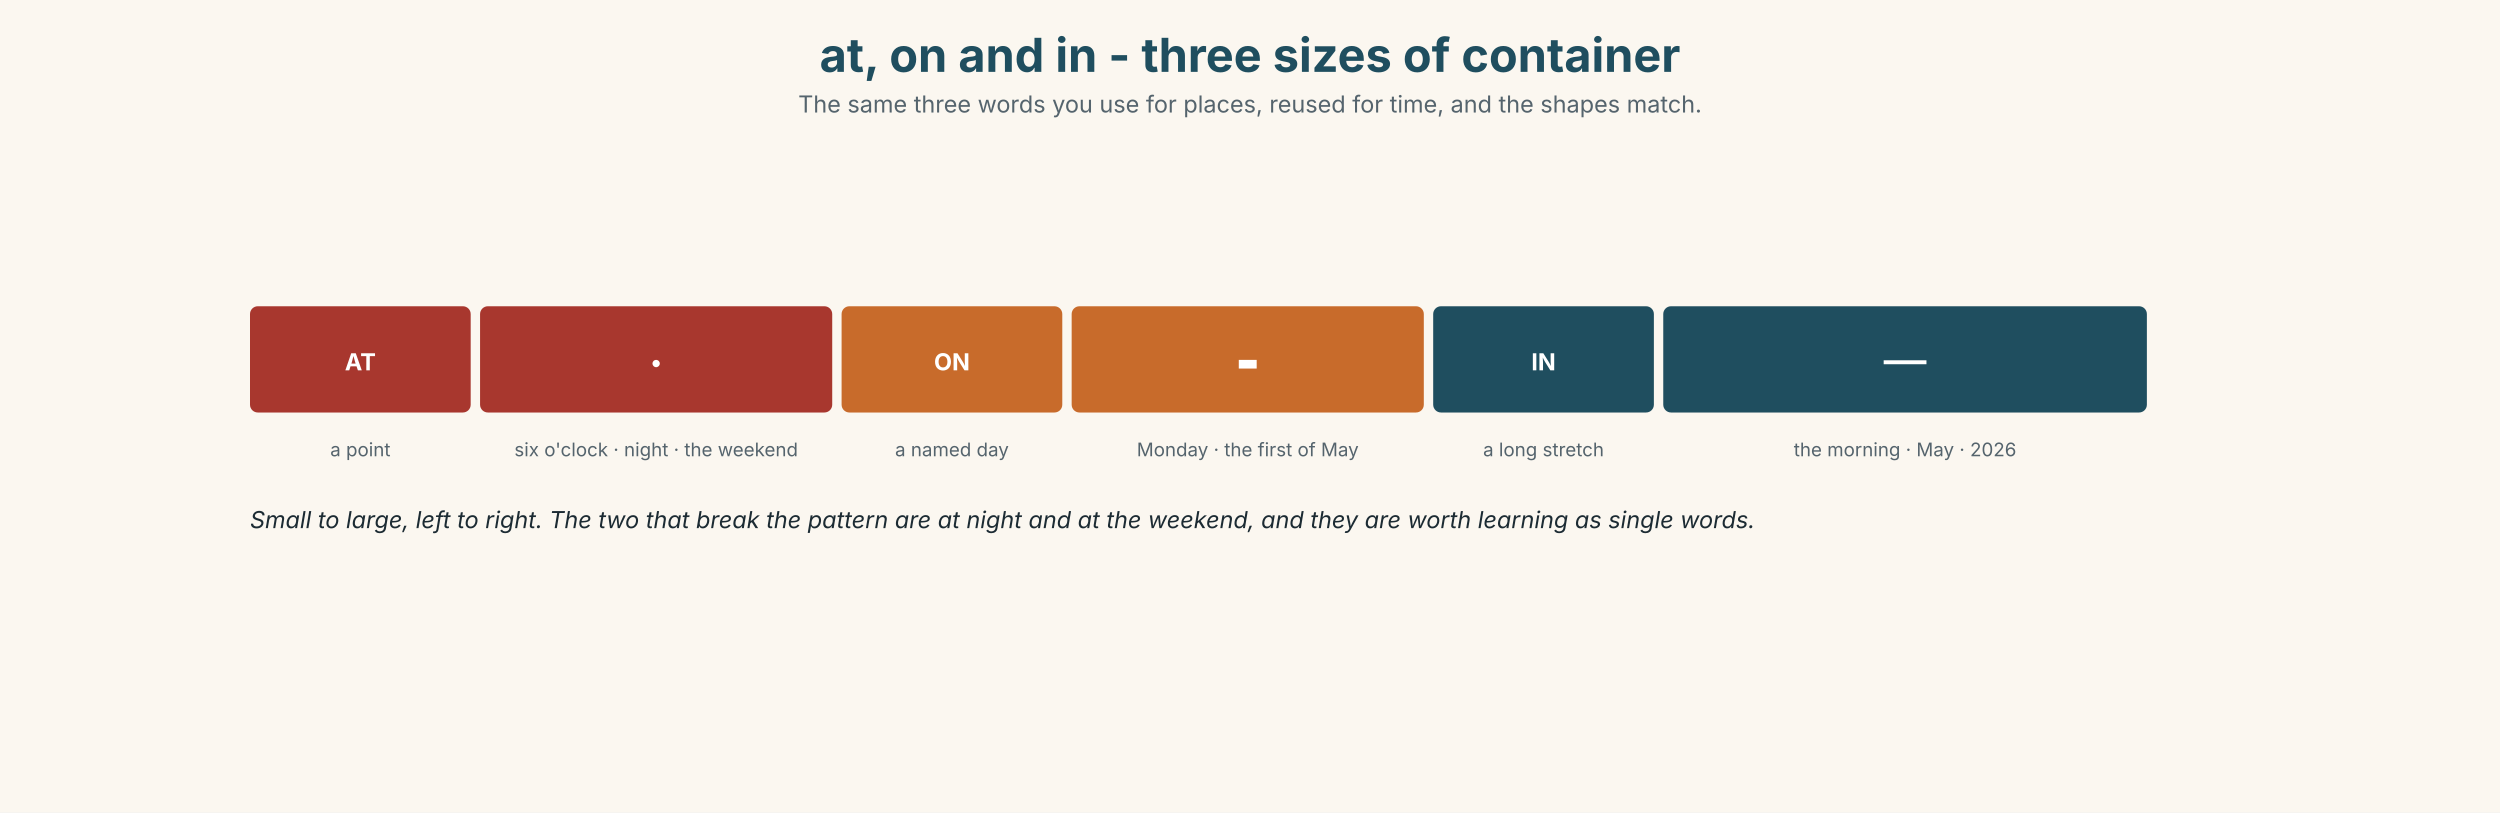
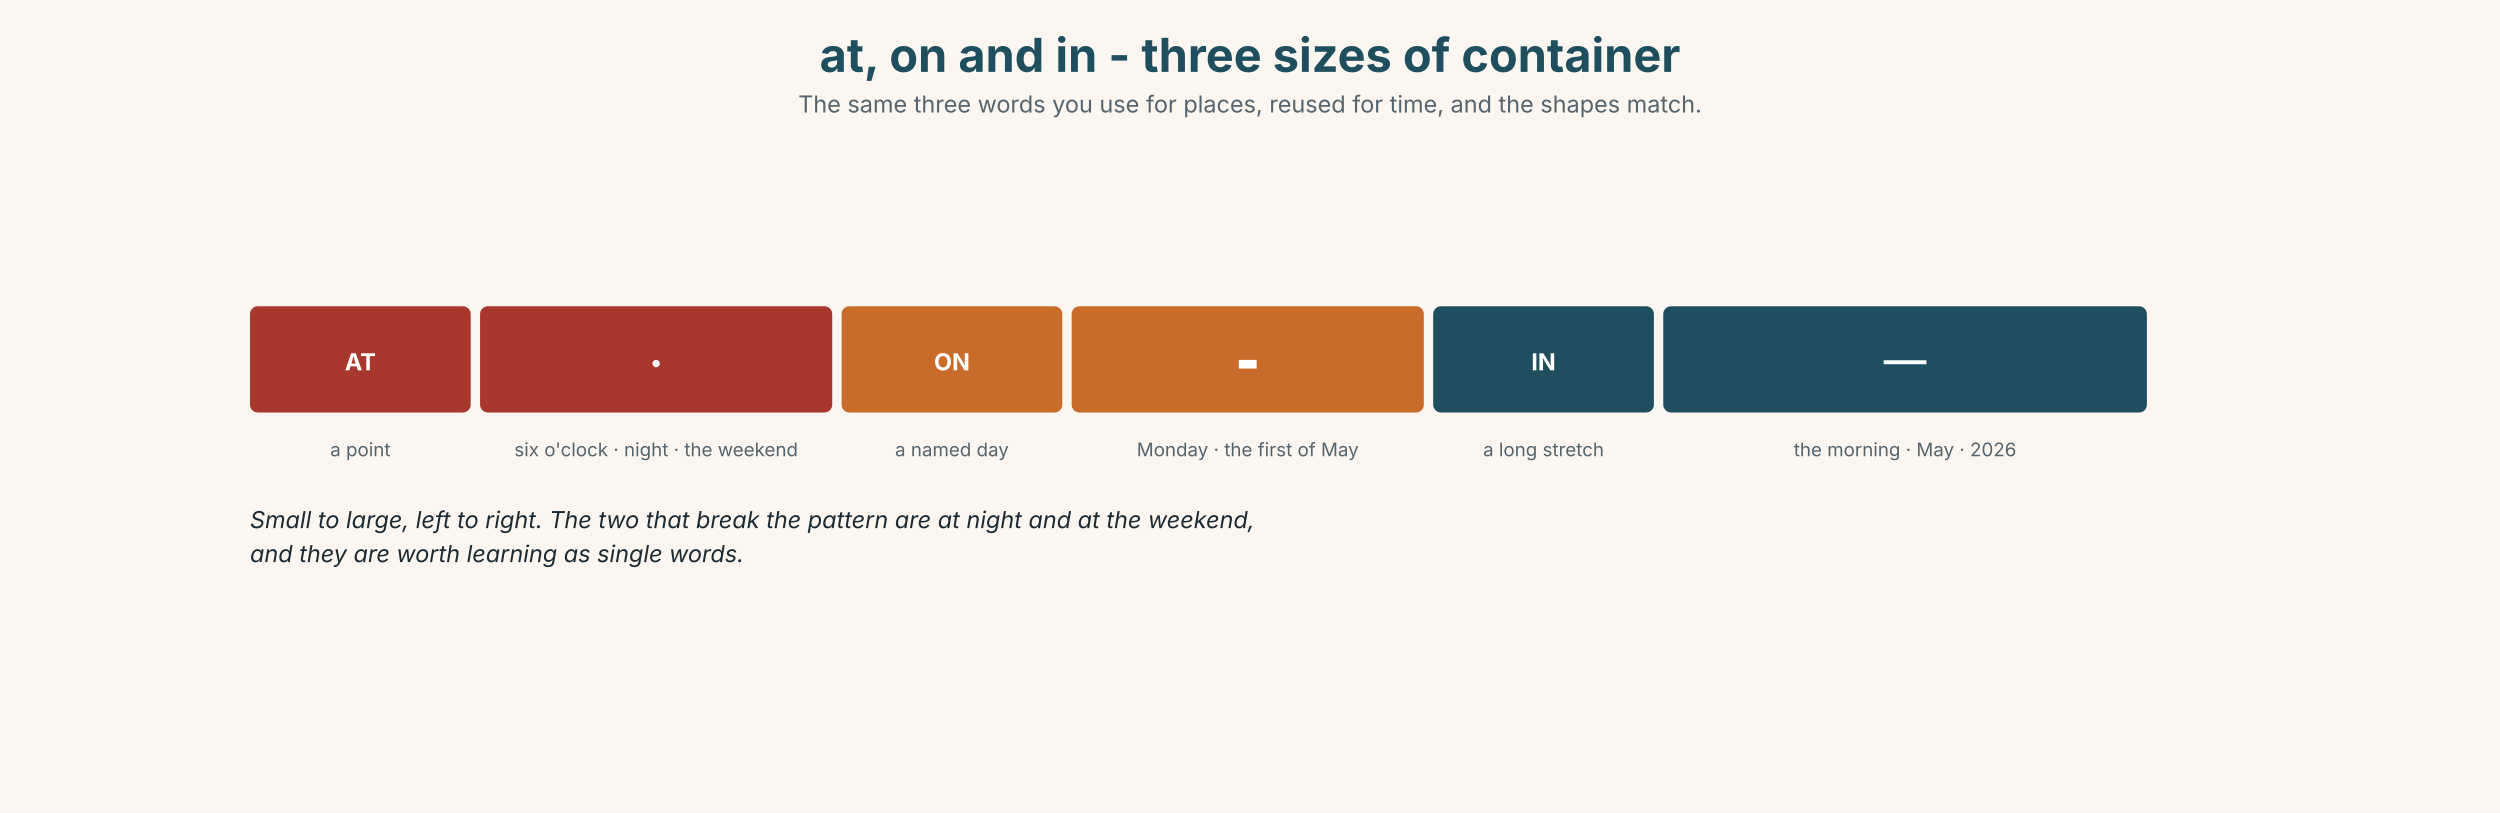
<svg xmlns="http://www.w3.org/2000/svg" width="1600" height="520" viewBox="0 0 1600 520">
  <g id="00_ground">
    <rect x="0" y="0" width="1600" height="520" rx="0" fill="#FBF7F0" />
  </g>
  <g id="10_context">

</g>
  <g id="20_subject">
    <rect x="160" y="196.0" width="141.241" height="68" rx="5" fill="#A8372E" />
    <text x="230.621" y="237.0" font-family="Inter, DejaVu Sans, sans-serif" font-size="15" fill="#FFFFFF" text-anchor="middle" font-weight="700" font-style="normal">AT</text>
    <rect x="307.241" y="196.0" width="225.379" height="68" rx="5" fill="#A8372E" />
    <text x="419.931" y="237.0" font-family="Inter, DejaVu Sans, sans-serif" font-size="15" fill="#FFFFFF" text-anchor="middle" font-weight="700" font-style="normal">•</text>
    <rect x="538.621" y="196.0" width="141.241" height="68" rx="5" fill="#C86B2B" />
    <text x="609.241" y="237.0" font-family="Inter, DejaVu Sans, sans-serif" font-size="15" fill="#FFFFFF" text-anchor="middle" font-weight="700" font-style="normal">ON</text>
    <rect x="685.862" y="196.0" width="225.379" height="68" rx="5" fill="#C86B2B" />
    <text x="798.552" y="237.0" font-family="Inter, DejaVu Sans, sans-serif" font-size="15" fill="#FFFFFF" text-anchor="middle" font-weight="700" font-style="normal">▬</text>
    <rect x="917.241" y="196.0" width="141.241" height="68" rx="5" fill="#1F4E5F" />
    <text x="987.862" y="237.0" font-family="Inter, DejaVu Sans, sans-serif" font-size="15" fill="#FFFFFF" text-anchor="middle" font-weight="700" font-style="normal">IN</text>
    <rect x="1064.483" y="196.0" width="309.517" height="68" rx="5" fill="#1F4E5F" />
    <text x="1219.241" y="237.0" font-family="Inter, DejaVu Sans, sans-serif" font-size="15" fill="#FFFFFF" text-anchor="middle" font-weight="700" font-style="normal">━━━</text>
  </g>
  <g id="40_callouts">
    <text x="800.0" y="46" font-family="Inter, DejaVu Sans, sans-serif" font-size="30" fill="#1F4E5F" text-anchor="middle" font-weight="700" font-style="normal">at, on and in - three sizes of container</text>
    <text x="800.0" y="72" font-family="Inter, DejaVu Sans, sans-serif" font-size="15" fill="#55646D" text-anchor="middle" font-weight="400" font-style="normal">The same three words you use for places, reused for time, and the shapes match.</text>
    <text x="230.621" y="292.0" font-family="Inter, DejaVu Sans, sans-serif" font-size="12" fill="#55646D" text-anchor="middle" font-weight="400" font-style="normal">a point</text>
    <text x="419.931" y="292.0" font-family="Inter, DejaVu Sans, sans-serif" font-size="12" fill="#55646D" text-anchor="middle" font-weight="400" font-style="normal">six o'clock · night · the weekend</text>
    <text x="609.241" y="292.0" font-family="Inter, DejaVu Sans, sans-serif" font-size="12" fill="#55646D" text-anchor="middle" font-weight="400" font-style="normal">a named day</text>
    <text x="798.552" y="292.0" font-family="Inter, DejaVu Sans, sans-serif" font-size="12" fill="#55646D" text-anchor="middle" font-weight="400" font-style="normal">Monday · the first of May</text>
    <text x="987.862" y="292.0" font-family="Inter, DejaVu Sans, sans-serif" font-size="12" fill="#55646D" text-anchor="middle" font-weight="400" font-style="normal">a long stretch</text>
    <text x="1219.241" y="292.0" font-family="Inter, DejaVu Sans, sans-serif" font-size="12" fill="#55646D" text-anchor="middle" font-weight="400" font-style="normal">the morning · May · 2026</text>
-     <text x="160" y="338.0" font-family="Inter, DejaVu Sans, sans-serif" font-size="15" fill="#1C2B33" text-anchor="start" font-weight="400" font-style="italic">Small to large, left to right. The two that break the pattern are at night and at the weekend, and they are worth learning as single words.</text>
+     <text x="160" y="338.0" font-family="Inter, DejaVu Sans, sans-serif" font-size="15" fill="#1C2B33" text-anchor="start" font-weight="400" font-style="italic">Small to large, left to right. The two that break the pattern are at night and at the weekend,</text>
+     <text x="160" y="359.75" font-family="Inter, DejaVu Sans, sans-serif" font-size="15" fill="#1C2B33" text-anchor="start" font-weight="400" font-style="italic">and they are worth learning as single words.</text>
  </g>
</svg>
